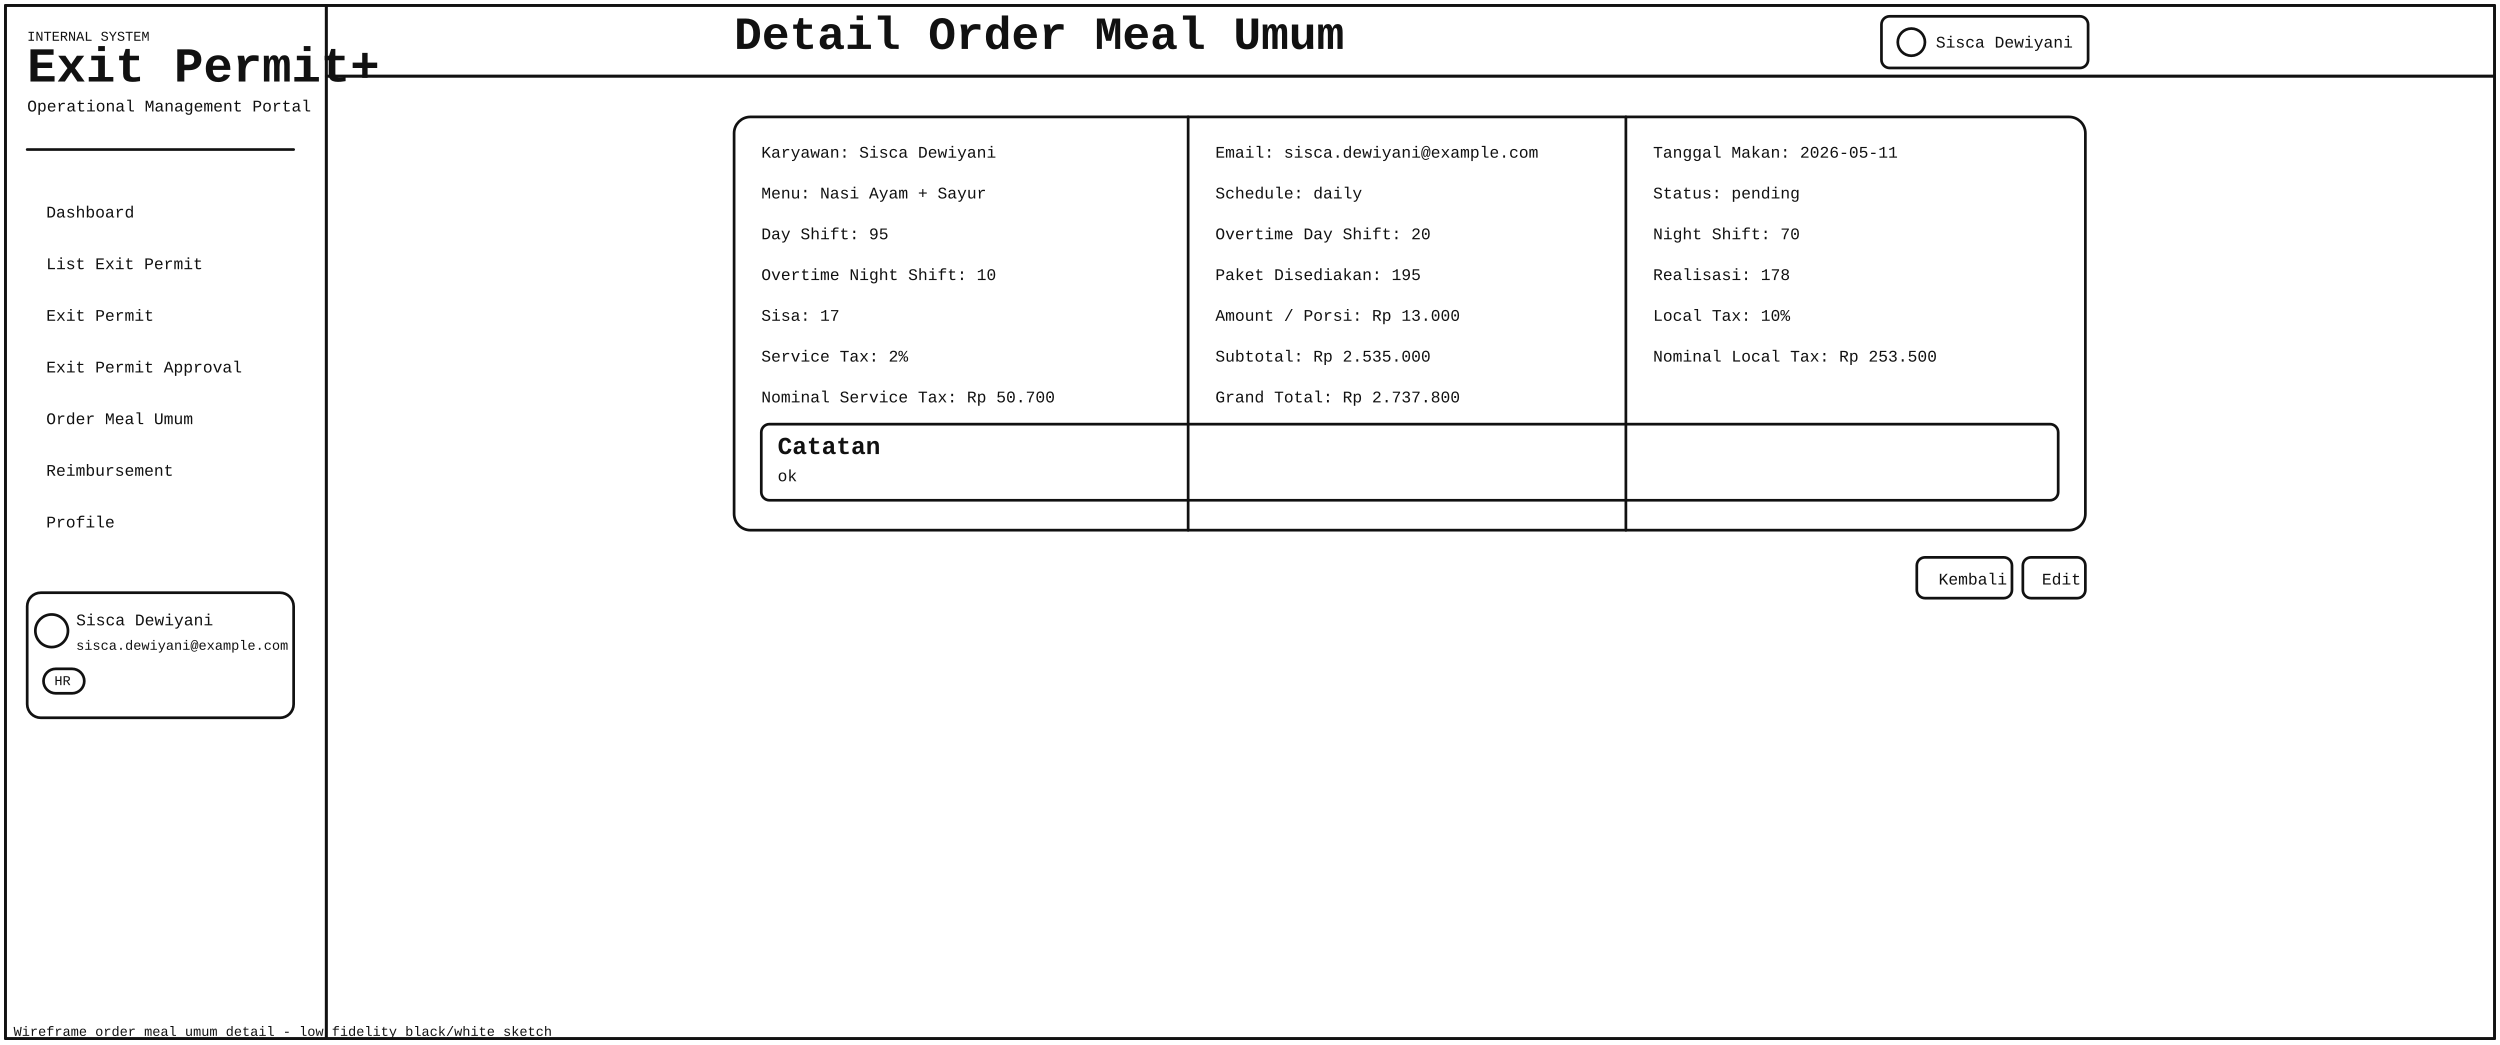
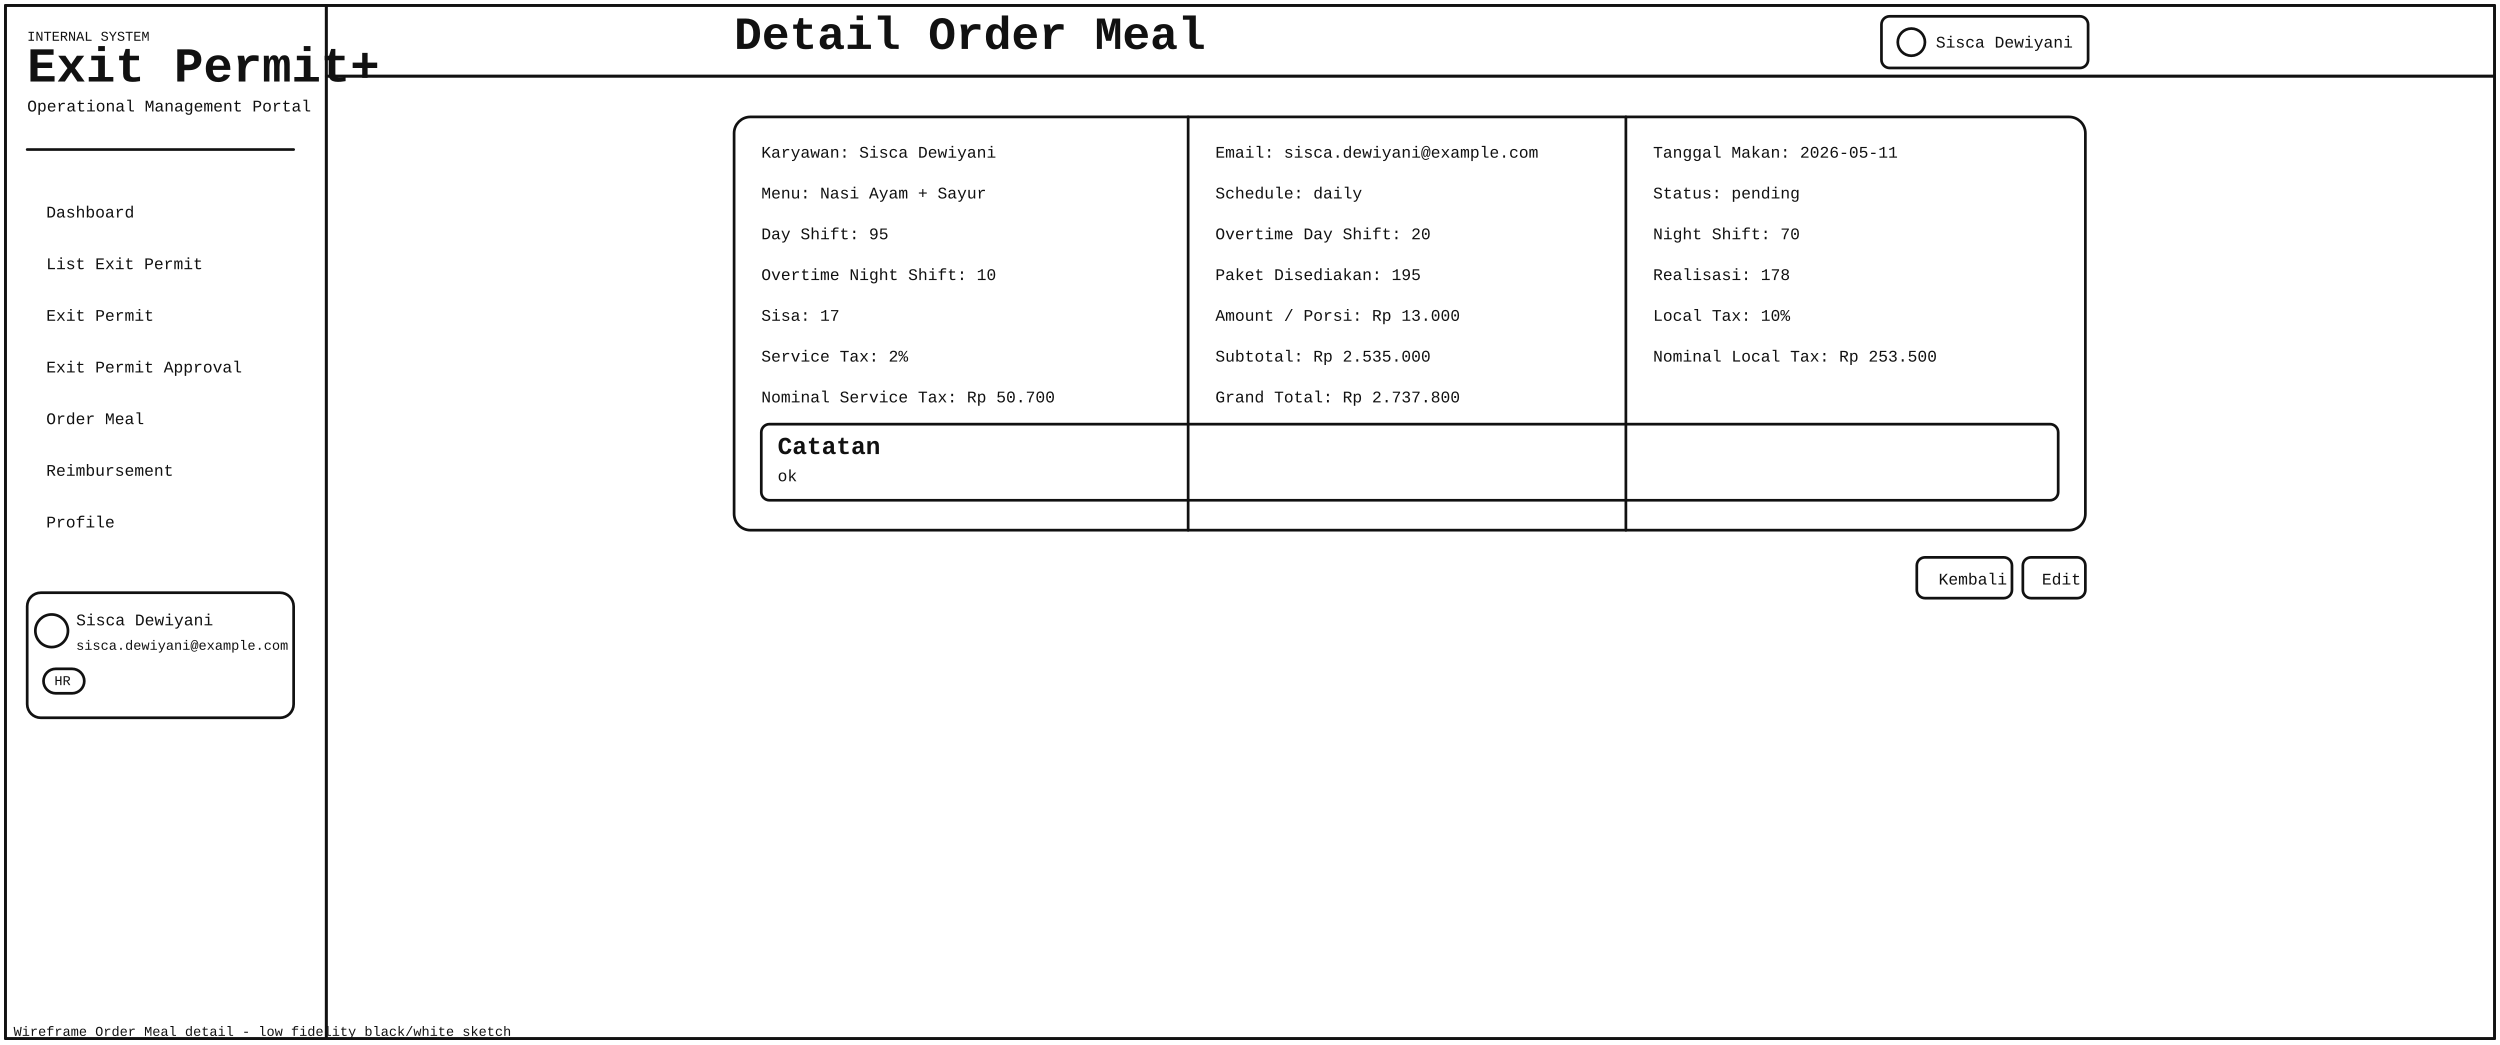
<svg xmlns="http://www.w3.org/2000/svg" width="1839" height="768" viewBox="0 0 1839 768" fill="none">
  <defs>
    <style>
      .l { stroke:#111; stroke-width:2; fill:none; stroke-linecap:round; stroke-linejoin:round; }
      .t { font-family:"Courier New", monospace; font-size:12px; fill:#111; }
      .th { font-family:"Courier New", monospace; font-size:18px; font-weight:700; fill:#111; }
      .ts { font-family:"Courier New", monospace; font-size:10px; fill:#111; }
    </style>
  </defs>
  <rect x="4" y="4" width="1831" height="760" class="l" />
  <rect x="4" y="4" width="236" height="760" class="l" />
  <text x="20" y="30" class="ts">INTERNAL SYSTEM</text>
  <text x="20" y="60" class="th" style="font-size:36px;">Exit Permit+</text>
  <text x="20" y="82" class="t">Operational Management Portal</text>
  <line x1="20" y1="110" x2="216" y2="110" class="l" />
  <text x="34" y="160" class="t">Dashboard</text>
  <text x="34" y="198" class="t">List Exit Permit</text>
  <text x="34" y="236" class="t">Exit Permit</text>
  <text x="34" y="274" class="t">Exit Permit Approval</text>
-   <text x="34" y="312" class="t">Order Meal Umum</text>
+   <text x="34" y="312" class="t">Order Meal</text>
  <text x="34" y="350" class="t">Reimbursement</text>
  <text x="34" y="388" class="t">Profile</text>
  <rect x="20" y="436" width="196" height="92" rx="10" class="l" />
  <circle cx="38" cy="464" r="12" class="l" />
  <text x="56" y="460" class="t">Sisca Dewiyani</text>
  <text x="56" y="478" class="ts">sisca.dewiyani@example.com</text>
  <rect x="32" y="492" width="30" height="18" rx="9" class="l" />
  <text x="40" y="504" class="ts">HR</text>
  <rect x="240" y="4" width="1595" height="52" class="l" />
-   <text x="540" y="36" class="th" style="font-size:34px;">Detail Order Meal Umum</text>
+   <text x="540" y="36" class="th" style="font-size:34px;">Detail Order Meal</text>
  <rect x="1384" y="12" width="152" height="38" rx="6" class="l" />
  <circle cx="1406" cy="31" r="10" class="l" />
  <text x="1424" y="35" class="t">Sisca Dewiyani</text>
  <rect x="240" y="56" width="1595" height="708" class="l" />
  <rect x="540" y="86" width="994" height="304" rx="12" class="l" />
  <line x1="874" y1="86" x2="874" y2="390" class="l" />
  <line x1="1196" y1="86" x2="1196" y2="390" class="l" />
  <text x="560" y="116" class="t">Karyawan: Sisca Dewiyani</text>
  <text x="560" y="146" class="t">Menu: Nasi Ayam + Sayur</text>
  <text x="560" y="176" class="t">Day Shift: 95</text>
  <text x="560" y="206" class="t">Overtime Night Shift: 10</text>
  <text x="560" y="236" class="t">Sisa: 17</text>
  <text x="560" y="266" class="t">Service Tax: 2%</text>
  <text x="560" y="296" class="t">Nominal Service Tax: Rp 50.700</text>
  <text x="894" y="116" class="t">Email: sisca.dewiyani@example.com</text>
  <text x="894" y="146" class="t">Schedule: daily</text>
  <text x="894" y="176" class="t">Overtime Day Shift: 20</text>
  <text x="894" y="206" class="t">Paket Disediakan: 195</text>
  <text x="894" y="236" class="t">Amount / Porsi: Rp 13.000</text>
  <text x="894" y="266" class="t">Subtotal: Rp 2.535.000</text>
  <text x="894" y="296" class="t">Grand Total: Rp 2.737.800</text>
  <text x="1216" y="116" class="t">Tanggal Makan: 2026-05-11</text>
  <text x="1216" y="146" class="t">Status: pending</text>
  <text x="1216" y="176" class="t">Night Shift: 70</text>
  <text x="1216" y="206" class="t">Realisasi: 178</text>
  <text x="1216" y="236" class="t">Local Tax: 10%</text>
  <text x="1216" y="266" class="t">Nominal Local Tax: Rp 253.500</text>
  <rect x="560" y="312" width="954" height="56" rx="6" class="l" />
  <text x="572" y="334" class="th">Catatan</text>
  <text x="572" y="354" class="t">ok</text>
  <rect x="1410" y="410" width="70" height="30" rx="6" class="l" />
  <text x="1426" y="430" class="t">Kembali</text>
  <rect x="1488" y="410" width="46" height="30" rx="6" class="l" />
  <text x="1502" y="430" class="t">Edit</text>
-   <text x="10" y="762" class="ts">Wireframe order meal umum detail - low fidelity black/white sketch</text>
+   <text x="10" y="762" class="ts">Wireframe Order Meal detail - low fidelity black/white sketch</text>
</svg>
